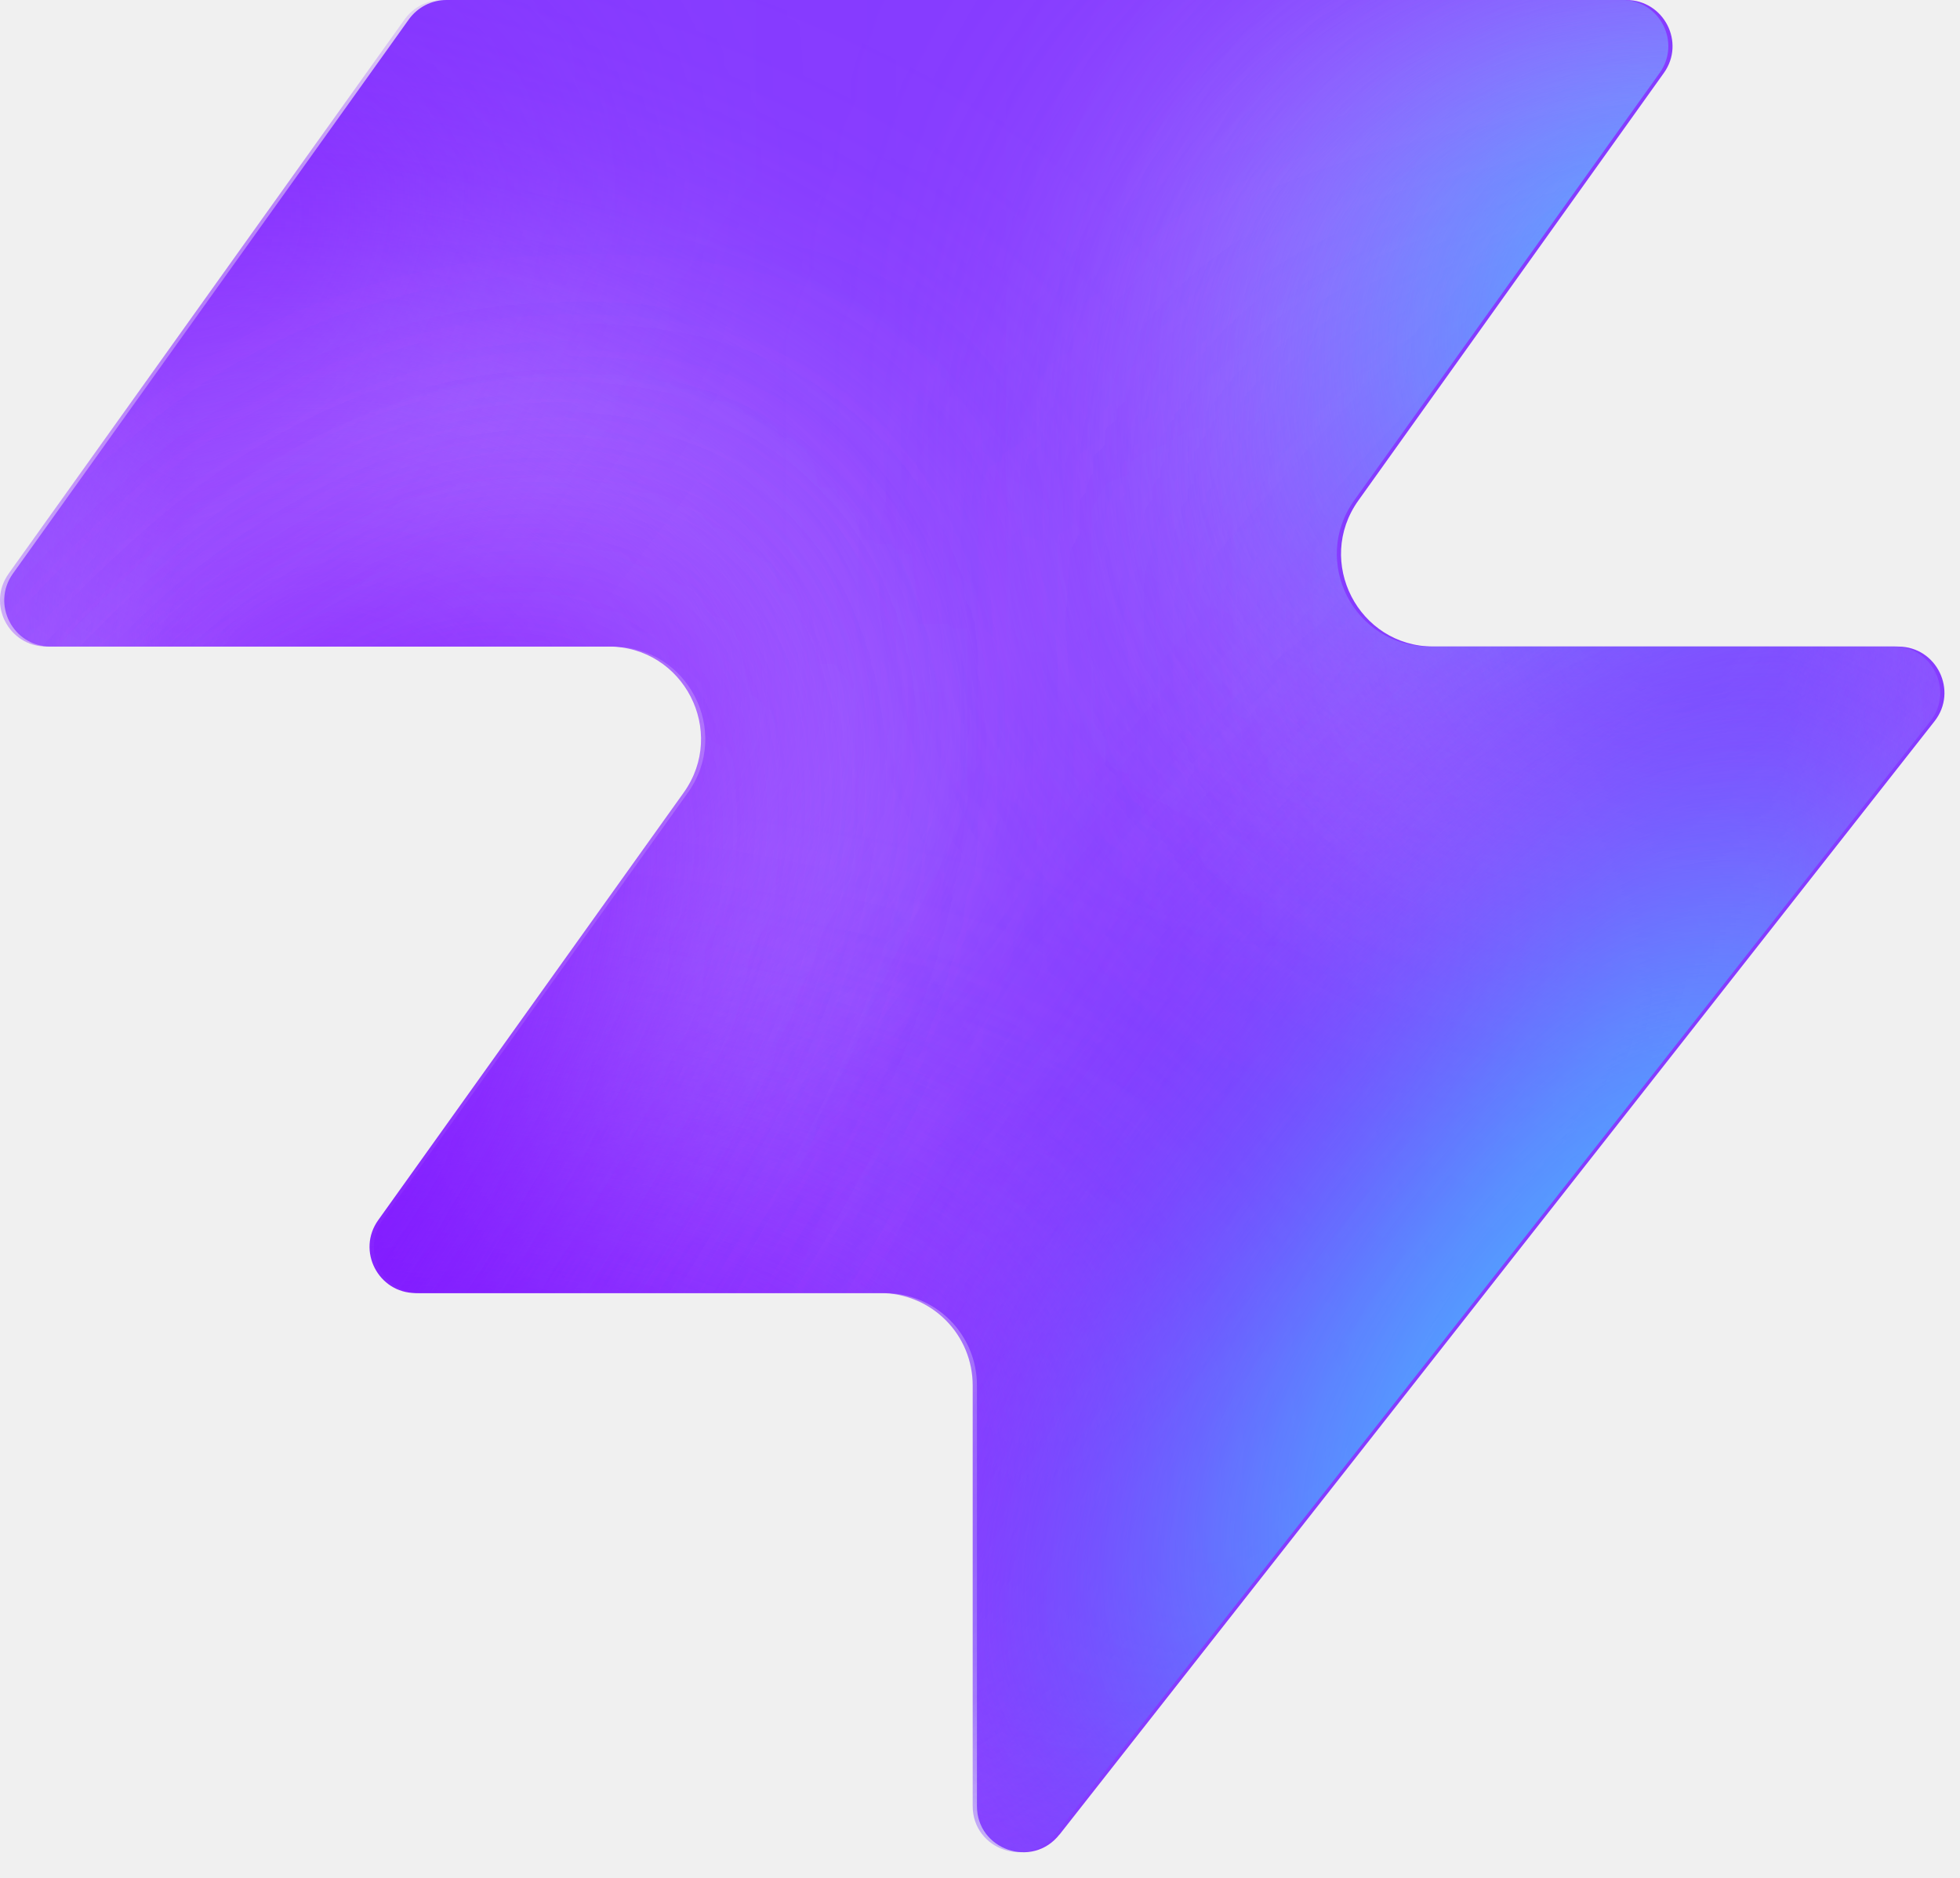
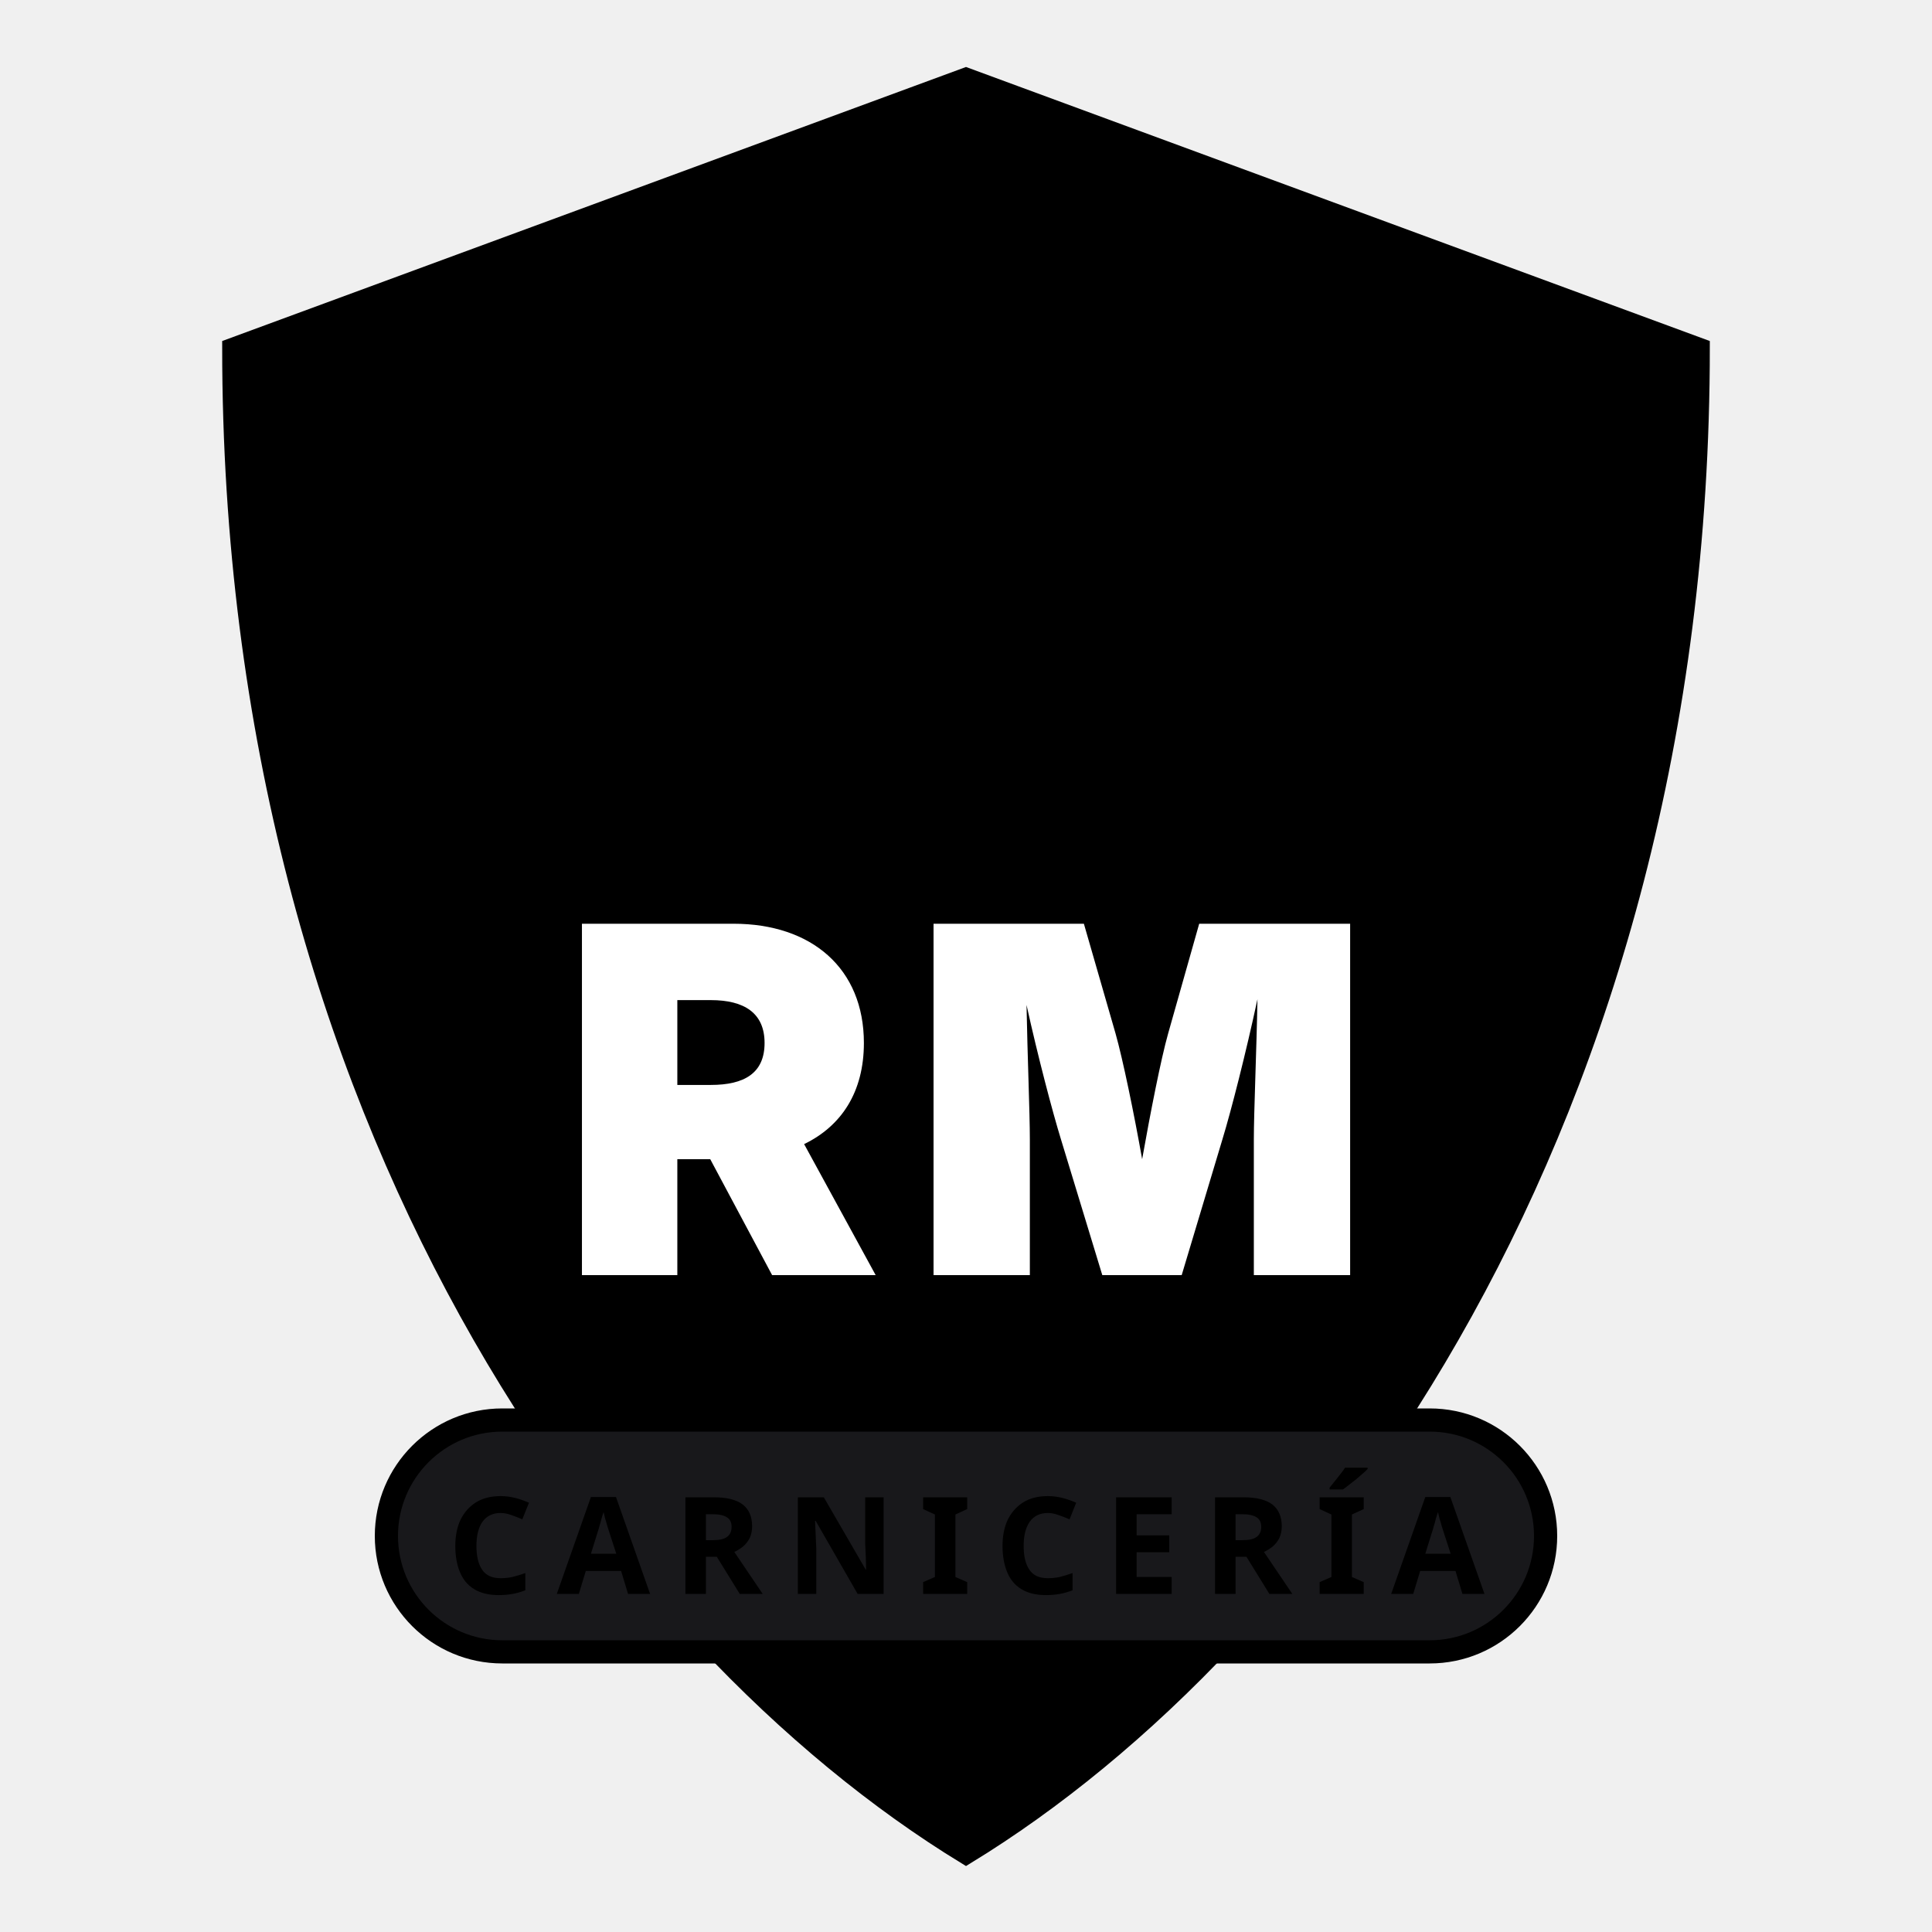
- <svg xmlns="http://www.w3.org/2000/svg" width="48" height="46" fill="none" viewBox="0 0 48 46">
-   <path fill="#863bff" d="M25.946 44.938c-.664.845-2.021.375-2.021-.698V33.937a2.26 2.26 0 0 0-2.262-2.262H10.287c-.92 0-1.456-1.04-.92-1.788l7.48-10.471c1.07-1.497 0-3.578-1.842-3.578H1.237c-.92 0-1.456-1.04-.92-1.788L10.013.474c.214-.297.556-.474.92-.474h28.894c.92 0 1.456 1.04.92 1.788l-7.48 10.471c-1.07 1.498 0 3.579 1.842 3.579h11.377c.943 0 1.473 1.088.89 1.83L25.947 44.94z" style="fill:#863bff;fill:color(display-p3 .525 .23 1);fill-opacity:1" />
-   <mask id="a" width="48" height="46" x="0" y="0" maskUnits="userSpaceOnUse" style="mask-type:alpha">
-     <path fill="#000" d="M25.842 44.938c-.664.844-2.021.375-2.021-.698V33.937a2.26 2.26 0 0 0-2.262-2.262H10.183c-.92 0-1.456-1.04-.92-1.788l7.48-10.471c1.07-1.498 0-3.579-1.842-3.579H1.133c-.92 0-1.456-1.04-.92-1.787L9.91.473c.214-.297.556-.474.92-.474h28.894c.92 0 1.456 1.04.92 1.788l-7.48 10.471c-1.07 1.498 0 3.578 1.842 3.578h11.377c.943 0 1.473 1.088.89 1.832L25.843 44.94z" style="fill:#000;fill-opacity:1" />
-   </mask>
-   <g mask="url(#a)">
-     <g filter="url(#b)">
-       <ellipse cx="5.508" cy="14.704" fill="#ede6ff" rx="5.508" ry="14.704" style="fill:#ede6ff;fill:color(display-p3 .927 .903 1);fill-opacity:1" transform="matrix(.00324 1 1 -.00324 -4.47 31.516)" />
-     </g>
-     <g filter="url(#c)">
-       <ellipse cx="10.399" cy="29.851" fill="#ede6ff" rx="10.399" ry="29.851" style="fill:#ede6ff;fill:color(display-p3 .927 .903 1);fill-opacity:1" transform="matrix(.00324 1 1 -.00324 -39.328 7.883)" />
-     </g>
-     <g filter="url(#d)">
-       <ellipse cx="5.508" cy="30.487" fill="#7e14ff" rx="5.508" ry="30.487" style="fill:#7e14ff;fill:color(display-p3 .492 .077 1);fill-opacity:1" transform="rotate(89.814 -25.913 -14.639)scale(1 -1)" />
-     </g>
-     <g filter="url(#e)">
-       <ellipse cx="5.508" cy="30.599" fill="#7e14ff" rx="5.508" ry="30.599" style="fill:#7e14ff;fill:color(display-p3 .492 .077 1);fill-opacity:1" transform="rotate(89.814 -32.644 -3.334)scale(1 -1)" />
-     </g>
-     <g filter="url(#f)">
-       <ellipse cx="5.508" cy="30.599" fill="#7e14ff" rx="5.508" ry="30.599" style="fill:#7e14ff;fill:color(display-p3 .492 .077 1);fill-opacity:1" transform="matrix(.00324 1 1 -.00324 -34.34 30.47)" />
-     </g>
-     <g filter="url(#g)">
-       <ellipse cx="14.072" cy="22.078" fill="#ede6ff" rx="14.072" ry="22.078" style="fill:#ede6ff;fill:color(display-p3 .927 .903 1);fill-opacity:1" transform="rotate(93.35 24.506 48.493)scale(-1 1)" />
-     </g>
-     <g filter="url(#h)">
-       <ellipse cx="3.47" cy="21.501" fill="#7e14ff" rx="3.47" ry="21.501" style="fill:#7e14ff;fill:color(display-p3 .492 .077 1);fill-opacity:1" transform="rotate(89.009 28.708 47.59)scale(-1 1)" />
-     </g>
-     <g filter="url(#i)">
-       <ellipse cx="3.47" cy="21.501" fill="#7e14ff" rx="3.47" ry="21.501" style="fill:#7e14ff;fill:color(display-p3 .492 .077 1);fill-opacity:1" transform="rotate(89.009 28.708 47.59)scale(-1 1)" />
-     </g>
-     <g filter="url(#j)">
-       <ellipse cx=".387" cy="8.972" fill="#7e14ff" rx="4.407" ry="29.108" style="fill:#7e14ff;fill:color(display-p3 .492 .077 1);fill-opacity:1" transform="rotate(39.51 .387 8.972)" />
-     </g>
-     <g filter="url(#k)">
-       <ellipse cx="47.523" cy="-6.092" fill="#7e14ff" rx="4.407" ry="29.108" style="fill:#7e14ff;fill:color(display-p3 .492 .077 1);fill-opacity:1" transform="rotate(37.892 47.523 -6.092)" />
-     </g>
-     <g filter="url(#l)">
-       <ellipse cx="41.412" cy="6.333" fill="#47bfff" rx="5.971" ry="9.665" style="fill:#47bfff;fill:color(display-p3 .28 .748 1);fill-opacity:1" transform="rotate(37.892 41.412 6.333)" />
-     </g>
-     <g filter="url(#m)">
-       <ellipse cx="-1.879" cy="38.332" fill="#7e14ff" rx="4.407" ry="29.108" style="fill:#7e14ff;fill:color(display-p3 .492 .077 1);fill-opacity:1" transform="rotate(37.892 -1.88 38.332)" />
-     </g>
-     <g filter="url(#n)">
-       <ellipse cx="-1.879" cy="38.332" fill="#7e14ff" rx="4.407" ry="29.108" style="fill:#7e14ff;fill:color(display-p3 .492 .077 1);fill-opacity:1" transform="rotate(37.892 -1.88 38.332)" />
-     </g>
-     <g filter="url(#o)">
-       <ellipse cx="35.651" cy="29.907" fill="#7e14ff" rx="4.407" ry="29.108" style="fill:#7e14ff;fill:color(display-p3 .492 .077 1);fill-opacity:1" transform="rotate(37.892 35.651 29.907)" />
-     </g>
-     <g filter="url(#p)">
-       <ellipse cx="38.418" cy="32.4" fill="#47bfff" rx="5.971" ry="15.297" style="fill:#47bfff;fill:color(display-p3 .28 .748 1);fill-opacity:1" transform="rotate(37.892 38.418 32.4)" />
-     </g>
-   </g>
+ <svg xmlns="http://www.w3.org/2000/svg" viewBox="0 0 100 100" fill="none">
  <defs>
-     <filter id="b" width="60.045" height="41.654" x="-19.77" y="16.149" color-interpolation-filters="sRGB" filterUnits="userSpaceOnUse">
-       <feFlood flood-opacity="0" result="BackgroundImageFix" />
-       <feBlend in="SourceGraphic" in2="BackgroundImageFix" result="shape" />
-       <feGaussianBlur result="effect1_foregroundBlur_2002_17158" stdDeviation="7.659" />
-     </filter>
-     <filter id="c" width="90.34" height="51.437" x="-54.613" y="-7.533" color-interpolation-filters="sRGB" filterUnits="userSpaceOnUse">
-       <feFlood flood-opacity="0" result="BackgroundImageFix" />
-       <feBlend in="SourceGraphic" in2="BackgroundImageFix" result="shape" />
-       <feGaussianBlur result="effect1_foregroundBlur_2002_17158" stdDeviation="7.659" />
-     </filter>
-     <filter id="d" width="79.355" height="29.4" x="-49.64" y="2.03" color-interpolation-filters="sRGB" filterUnits="userSpaceOnUse">
-       <feFlood flood-opacity="0" result="BackgroundImageFix" />
-       <feBlend in="SourceGraphic" in2="BackgroundImageFix" result="shape" />
-       <feGaussianBlur result="effect1_foregroundBlur_2002_17158" stdDeviation="4.596" />
-     </filter>
-     <filter id="e" width="79.579" height="29.4" x="-45.045" y="20.029" color-interpolation-filters="sRGB" filterUnits="userSpaceOnUse">
-       <feFlood flood-opacity="0" result="BackgroundImageFix" />
-       <feBlend in="SourceGraphic" in2="BackgroundImageFix" result="shape" />
-       <feGaussianBlur result="effect1_foregroundBlur_2002_17158" stdDeviation="4.596" />
-     </filter>
-     <filter id="f" width="79.579" height="29.4" x="-43.513" y="21.178" color-interpolation-filters="sRGB" filterUnits="userSpaceOnUse">
-       <feFlood flood-opacity="0" result="BackgroundImageFix" />
-       <feBlend in="SourceGraphic" in2="BackgroundImageFix" result="shape" />
-       <feGaussianBlur result="effect1_foregroundBlur_2002_17158" stdDeviation="4.596" />
-     </filter>
-     <filter id="g" width="74.749" height="58.852" x="15.756" y="-17.901" color-interpolation-filters="sRGB" filterUnits="userSpaceOnUse">
-       <feFlood flood-opacity="0" result="BackgroundImageFix" />
-       <feBlend in="SourceGraphic" in2="BackgroundImageFix" result="shape" />
-       <feGaussianBlur result="effect1_foregroundBlur_2002_17158" stdDeviation="7.659" />
-     </filter>
-     <filter id="h" width="61.377" height="25.362" x="23.548" y="2.284" color-interpolation-filters="sRGB" filterUnits="userSpaceOnUse">
-       <feFlood flood-opacity="0" result="BackgroundImageFix" />
-       <feBlend in="SourceGraphic" in2="BackgroundImageFix" result="shape" />
-       <feGaussianBlur result="effect1_foregroundBlur_2002_17158" stdDeviation="4.596" />
-     </filter>
-     <filter id="i" width="61.377" height="25.362" x="23.548" y="2.284" color-interpolation-filters="sRGB" filterUnits="userSpaceOnUse">
-       <feFlood flood-opacity="0" result="BackgroundImageFix" />
-       <feBlend in="SourceGraphic" in2="BackgroundImageFix" result="shape" />
-       <feGaussianBlur result="effect1_foregroundBlur_2002_17158" stdDeviation="4.596" />
-     </filter>
-     <filter id="j" width="56.045" height="63.649" x="-27.636" y="-22.853" color-interpolation-filters="sRGB" filterUnits="userSpaceOnUse">
-       <feFlood flood-opacity="0" result="BackgroundImageFix" />
-       <feBlend in="SourceGraphic" in2="BackgroundImageFix" result="shape" />
-       <feGaussianBlur result="effect1_foregroundBlur_2002_17158" stdDeviation="4.596" />
-     </filter>
-     <filter id="k" width="54.814" height="64.646" x="20.116" y="-38.415" color-interpolation-filters="sRGB" filterUnits="userSpaceOnUse">
-       <feFlood flood-opacity="0" result="BackgroundImageFix" />
-       <feBlend in="SourceGraphic" in2="BackgroundImageFix" result="shape" />
-       <feGaussianBlur result="effect1_foregroundBlur_2002_17158" stdDeviation="4.596" />
-     </filter>
-     <filter id="l" width="33.541" height="35.313" x="24.641" y="-11.323" color-interpolation-filters="sRGB" filterUnits="userSpaceOnUse">
-       <feFlood flood-opacity="0" result="BackgroundImageFix" />
-       <feBlend in="SourceGraphic" in2="BackgroundImageFix" result="shape" />
-       <feGaussianBlur result="effect1_foregroundBlur_2002_17158" stdDeviation="4.596" />
-     </filter>
-     <filter id="m" width="54.814" height="64.646" x="-29.286" y="6.009" color-interpolation-filters="sRGB" filterUnits="userSpaceOnUse">
-       <feFlood flood-opacity="0" result="BackgroundImageFix" />
-       <feBlend in="SourceGraphic" in2="BackgroundImageFix" result="shape" />
-       <feGaussianBlur result="effect1_foregroundBlur_2002_17158" stdDeviation="4.596" />
-     </filter>
-     <filter id="n" width="54.814" height="64.646" x="-29.286" y="6.009" color-interpolation-filters="sRGB" filterUnits="userSpaceOnUse">
-       <feFlood flood-opacity="0" result="BackgroundImageFix" />
-       <feBlend in="SourceGraphic" in2="BackgroundImageFix" result="shape" />
-       <feGaussianBlur result="effect1_foregroundBlur_2002_17158" stdDeviation="4.596" />
-     </filter>
-     <filter id="o" width="54.814" height="64.646" x="8.244" y="-2.416" color-interpolation-filters="sRGB" filterUnits="userSpaceOnUse">
-       <feFlood flood-opacity="0" result="BackgroundImageFix" />
-       <feBlend in="SourceGraphic" in2="BackgroundImageFix" result="shape" />
-       <feGaussianBlur result="effect1_foregroundBlur_2002_17158" stdDeviation="4.596" />
-     </filter>
-     <filter id="p" width="39.409" height="43.623" x="18.713" y="10.588" color-interpolation-filters="sRGB" filterUnits="userSpaceOnUse">
-       <feFlood flood-opacity="0" result="BackgroundImageFix" />
-       <feBlend in="SourceGraphic" in2="BackgroundImageFix" result="shape" />
-       <feGaussianBlur result="effect1_foregroundBlur_2002_17158" stdDeviation="4.596" />
-     </filter>
+     <linearGradient id="shieldGrad" x1="0%" y1="0%" x2="100%" y2="100%">
+       <stop offset="0%" stopColor="#b91c1c" />
+       <stop offset="45%" stopColor="#881337" />
+       <stop offset="100%" stopColor="#450a0a" />
+     </linearGradient>
+     <linearGradient id="goldGrad" x1="0%" y1="0%" x2="100%" y2="100%">
+       <stop offset="0%" stopColor="#fef08a" />
+       <stop offset="45%" stopColor="#f59e0b" />
+       <stop offset="100%" stopColor="#b45309" />
+     </linearGradient>
  </defs>
+   <path d="M50 4 L88 18 C88 58 68 85 50 96 C32 85 12 58 12 18 Z" fill="url(#shieldGrad)" stroke="url(#goldGrad)" strokeWidth="4" />
+   <path d="M50 11 L81 22 C81 54 64 77 50 87 C36 77 19 54 19 22 Z" fill="none" stroke="url(#goldGrad)" strokeWidth="1.5" strokeDasharray="3 2" opacity="0.85" />
+   <path d="M32 29 C34 23 40 21 44 25 C41 28 40 32 43 35 C46 33 54 33 57 35 C60 32 59 28 56 25 C60 21 66 23 68 29 C62 32 58 38 57 42 C55 44 45 44 43 42 C42 38 38 32 32 29 Z" fill="url(#goldGrad)" />
+   <path d="M50 16 L51.2 19.5 L55 19.8 L52.2 22.2 L53 25.8 L50 23.8 L47 25.8 L47.8 22.2 L45 19.8 L48.8 19.5 Z" fill="url(#goldGrad)" />
+   <circle cx="36" cy="20" r="2" fill="url(#goldGrad)" />
+   <circle cx="64" cy="20" r="2" fill="url(#goldGrad)" />
+   <text x="50" y="66" text-anchor="middle" fill="#ffffff" font-size="25" font-weight="900" font-family="system-ui, -apple-system, sans-serif" letter-spacing="1.5">RM</text>
+   <rect x="20" y="73.5" width="60" height="12" rx="6" fill="#18181b" stroke="url(#goldGrad)" stroke-width="1.2" />
+   <text x="50" y="82.5" text-anchor="middle" fill="url(#goldGrad)" font-size="7" font-weight="900" letter-spacing="1.2" font-family="system-ui, sans-serif">CARNICERÍA</text>
</svg>
